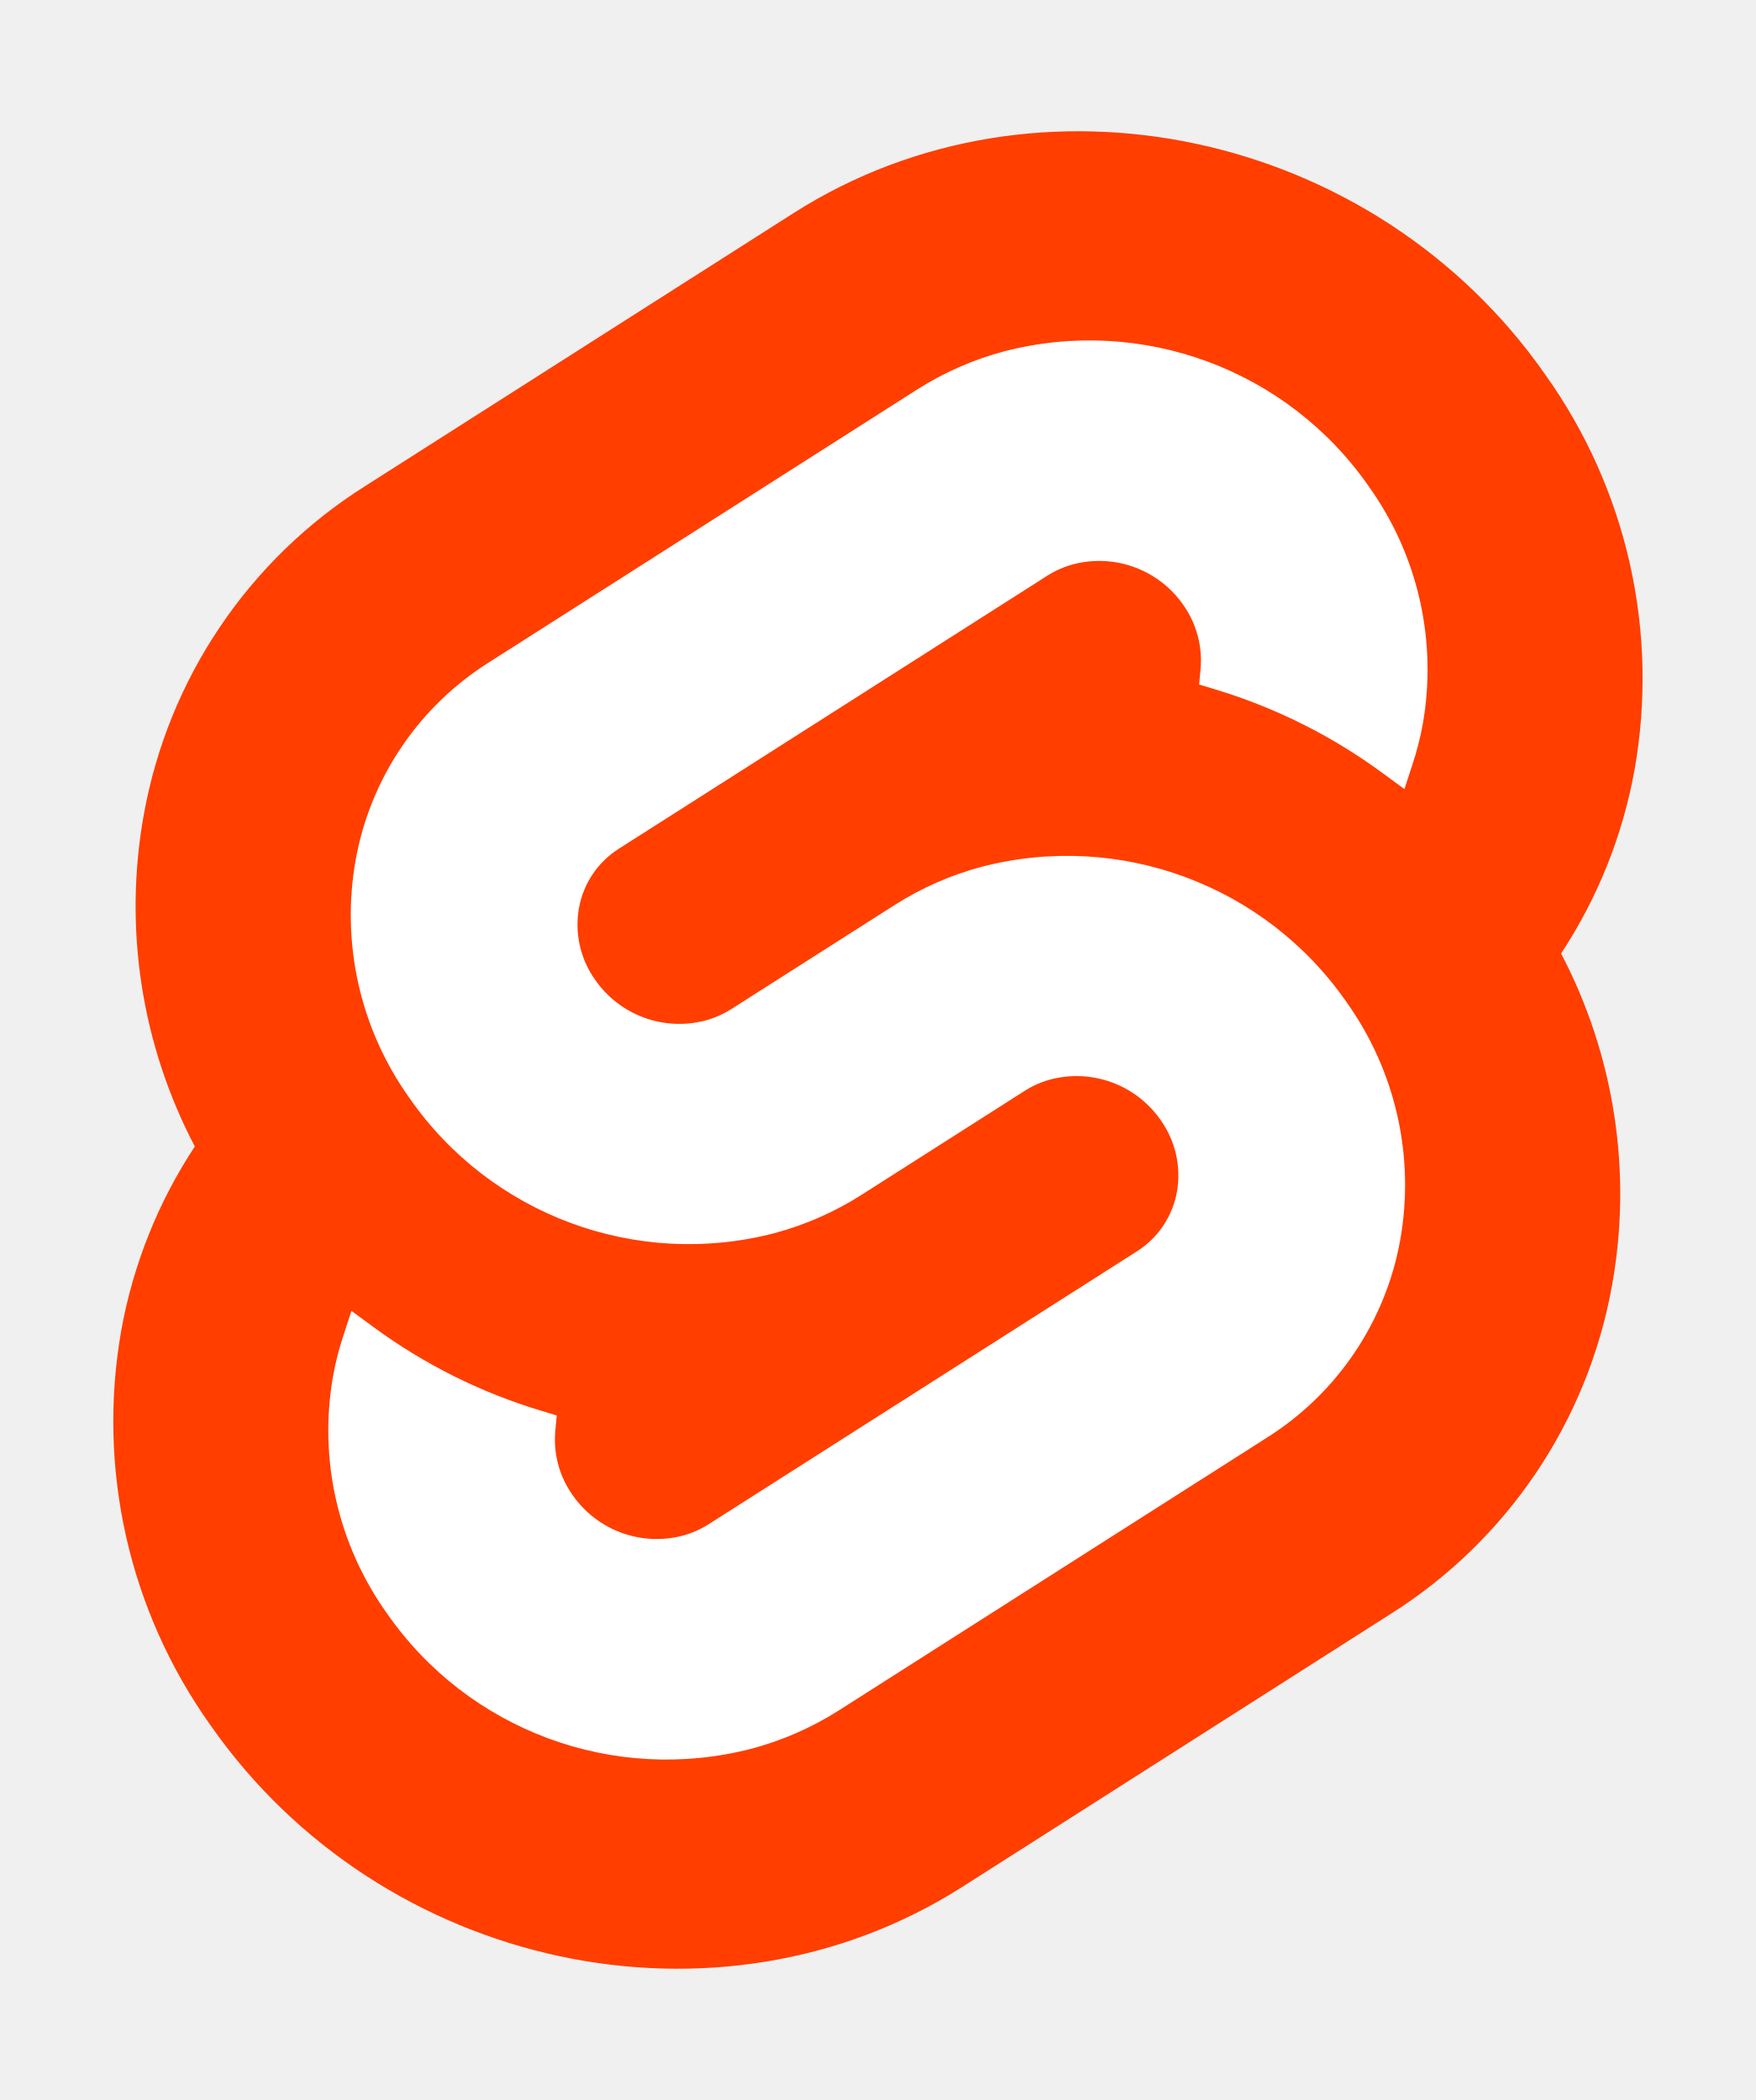
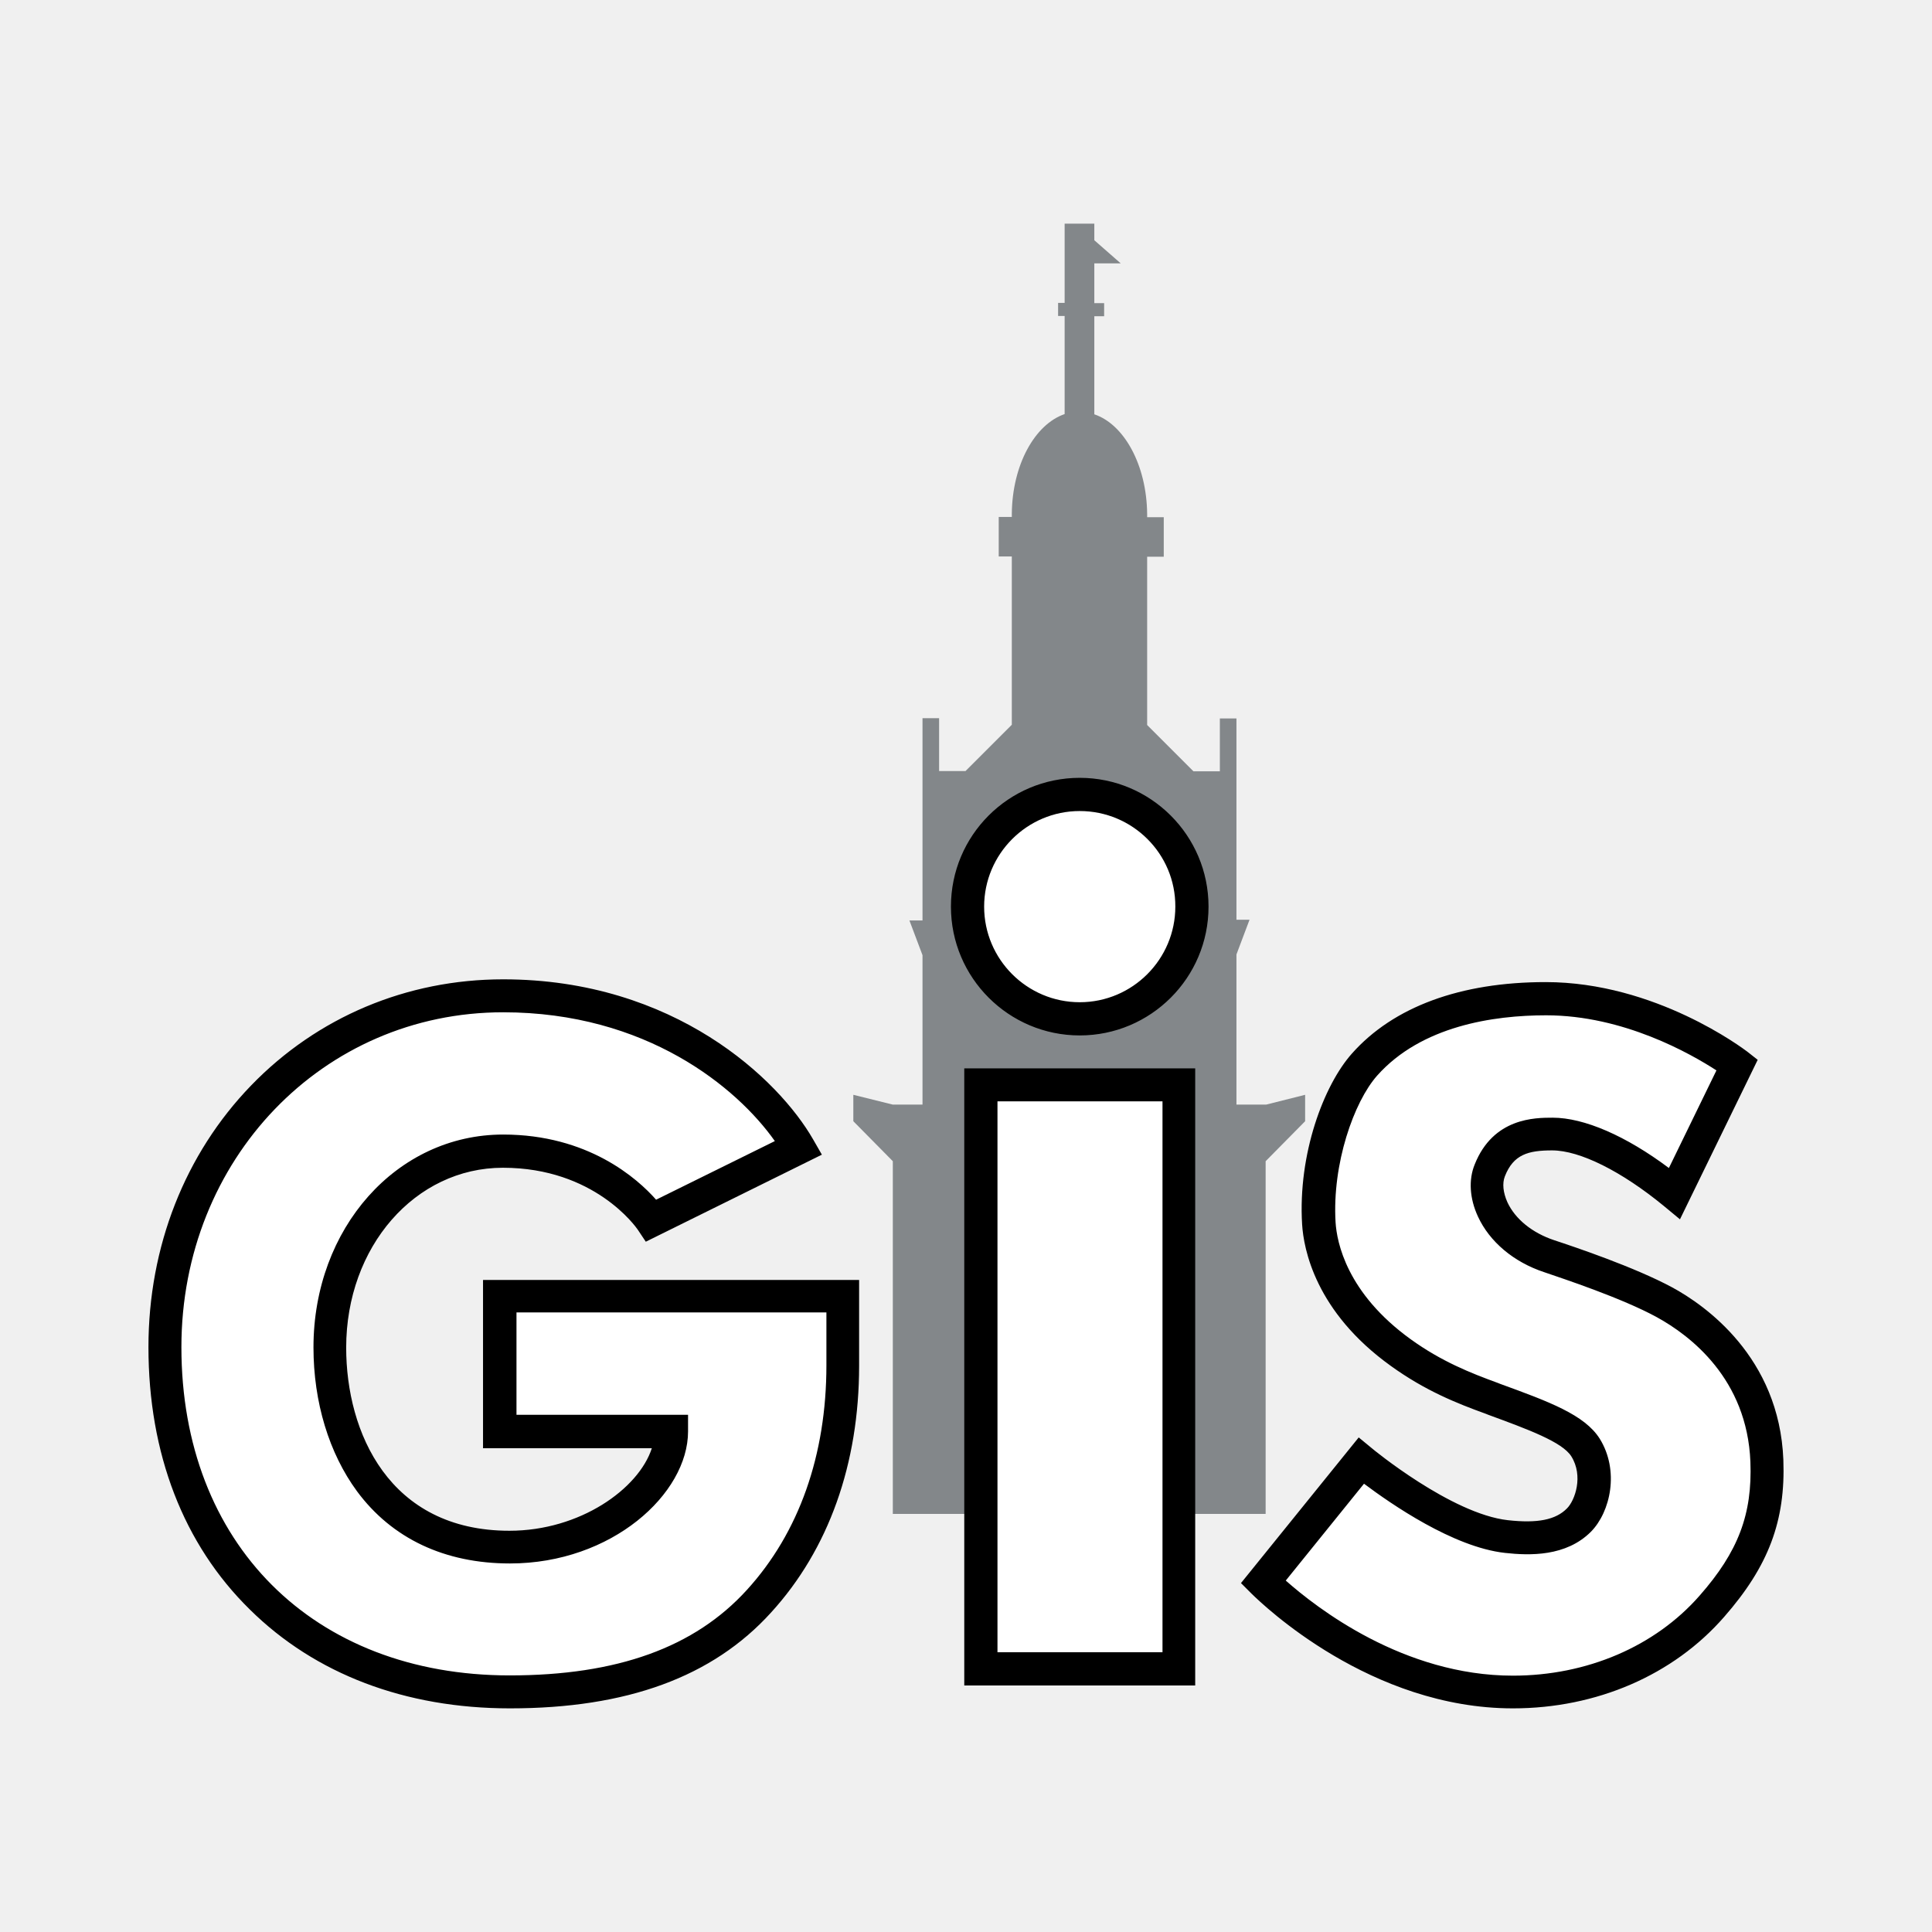
- <svg xmlns="http://www.w3.org/2000/svg" width="107" height="128" viewBox="0 0 107 128">
-   <path d="M94.157 22.819c-10.4-14.885-30.94-19.297-45.792-9.835L22.282 29.608A29.92 29.92 0 0 0 8.764 49.65a31.5 31.5 0 0 0 3.108 20.231 30 30 0 0 0-4.477 11.183 31.9 31.9 0 0 0 5.448 24.116c10.402 14.887 30.942 19.297 45.791 9.835l26.083-16.624A29.92 29.92 0 0 0 98.235 78.35a31.53 31.53 0 0 0-3.105-20.232 30 30 0 0 0 4.474-11.182 31.88 31.88 0 0 0-5.447-24.116" style="fill:#ff3e00" />
-   <path d="M45.817 106.582a20.72 20.72 0 0 1-22.237-8.243 19.17 19.17 0 0 1-3.277-14.503 18 18 0 0 1 .624-2.435l.49-1.498 1.337.981a33.6 33.6 0 0 0 10.203 5.098l.97.294-.09.968a5.85 5.85 0 0 0 1.052 3.878 6.24 6.24 0 0 0 6.695 2.485 5.8 5.8 0 0 0 1.603-.704L69.27 76.28a5.43 5.43 0 0 0 2.45-3.631 5.8 5.8 0 0 0-.987-4.371 6.24 6.24 0 0 0-6.698-2.487 5.7 5.7 0 0 0-1.6.704l-9.953 6.345a19 19 0 0 1-5.296 2.326 20.72 20.72 0 0 1-22.237-8.243 19.17 19.17 0 0 1-3.277-14.502 17.99 17.99 0 0 1 8.13-12.052l26.081-16.623a19 19 0 0 1 5.3-2.329 20.72 20.72 0 0 1 22.237 8.243 19.17 19.17 0 0 1 3.277 14.503 18 18 0 0 1-.624 2.435l-.49 1.498-1.337-.98a33.6 33.6 0 0 0-10.203-5.1l-.97-.294.09-.968a5.86 5.86 0 0 0-1.052-3.878 6.24 6.24 0 0 0-6.696-2.485 5.8 5.8 0 0 0-1.602.704L37.73 51.72a5.42 5.42 0 0 0-2.449 3.63 5.79 5.79 0 0 0 .986 4.372 6.24 6.24 0 0 0 6.698 2.486 5.8 5.8 0 0 0 1.602-.704l9.952-6.342a19 19 0 0 1 5.295-2.328 20.72 20.72 0 0 1 22.237 8.242 19.17 19.17 0 0 1 3.277 14.503 18 18 0 0 1-8.13 12.053l-26.081 16.622a19 19 0 0 1-5.3 2.328" style="fill:#fff" />
+ <svg xmlns="http://www.w3.org/2000/svg" viewBox="0 0 768 768" version="1.1" id="svg6" width="768" height="768">
+   <defs id="defs6" />
+   <style id="style1">.st0{fill:#4082BE;} .st1{fill:#83878A;} .st2{fill:#FFFFFF;}</style>
+   <g id="g1" transform="translate(52.41086,85.8)">
+     <path class="st1" d="m 450.9,353.3 h -11.8 v -59.7 l 5.2,-13.8 h -5.2 v -80 h -6.6 v 21 H 422 l -18.4,-18.4 v -66.9 h 6.6 v -15.7 h -6.6 v -1.3 c -0.2,-19.4 -9.1,-35.6 -21,-39.6 v -39 h 3.9 v -5.2 h -3.9 V 18.9 h 10.5 L 382.6,9.7 V 3.1 h -11.8 v 31.5 h -2.6 v 5.2 h 2.6 v 39 c -11.9,4.1 -20.8,20.2 -21,39.6 v 1.3 h -5.2 v 15.7 h 5.2 v 66.9 l -18.4,18.4 h -10.5 v -21 h -6.6 v 80.4 h -5.2 l 5.2,13.8 v 59.4 h -11.8 l -15.7,-3.9 v 10.5 l 15.7,15.9 V 516 H 450.7 V 375.8 l 15.7,-15.9 v -10.5 z" id="Layer_4" />
+     <g id="Layer_6">
+       <path class="st2" d="m 151.6,585.5 c -80.7,0 -138.4,-52.7 -138.4,-135.8 0,-79.1 59.1,-141 134.4,-141 64.6,0 104.3,38.7 117.6,61.6 l -58.5,30.2 c 0,0 -4.1,-6.8 -3.9,-6.6 -0.8,-1.2 -12.8,-19.7 -55.1,-19.7 -39.3,0 -68.9,32.4 -68.9,75.4 0,36.5 18.8,78 71.5,78 47.2,0 63,-28.9 61.1,-43.3 h -65 v -55.1 h 136.4 v 27.5 c 0,37.4 -11.5,69.8 -33.3,93.7 -23.9,26.5 -56.9,35.1 -97.9,35.1 z M 336.5,345.4 h 78.7 v 232.2 h -78.7 z" id="path3" />
+       <circle class="st2" cx="375.9" cy="274.6" r="44.6" id="circle3" />
+       <path class="st2" d="m 563.4,415 c -19.4,-8.1 -26,-18.3 -26.5,-22.4 -0.5,-4.3 -0.3,-10.4 3.7,-14.9 4.1,-4.7 11.8,-12.5 21.5,-12.5 19.5,0 32.8,9.9 38.1,14.7 2.1,1.8 4.2,3.6 6.4,5.2 l 5.3,3.8 26.2,-49.8 c -3.5,-3.3 -26.4,-28.9 -77.4,-28.9 -28.8,0 -52.6,5.2 -69.4,24.2 -15.7,17.8 -22.7,41.4 -19.6,66.4 1.8,14 8.8,34.3 32.6,51.4 12.9,9.3 27,15.2 37.4,19.5 3.2,1.3 7.1,3 8.5,3.7 6,3.3 12,5.2 17.3,6.9 12.9,4.1 12.7,9.5 14.2,20.7 0.6,4.9 -1.3,9.1 -2.6,11.8 -4.9,10.4 -14,11.8 -26.2,11.8 -22.8,0 -49.4,-18.1 -56.4,-24.9 l -7.9,-5.2 -38.9,46.8 c 4.5,4.5 45.3,43.7 99.3,43.7 31.3,0 60.2,-12.4 79.1,-34 15.8,-18 23.2,-41.1 20.3,-63.4 -6.9,-52.5 -49.2,-62.7 -65.3,-67.9 z" id="path4" />
+     </g>
+     <g id="Layer_3">
+       <path d="m 376.8,325.8 c -28.2,0 -51.2,-22.9 -51.2,-51.2 0,-28.3 22.9,-51.2 51.2,-51.2 28.2,0 51.2,22.9 51.2,51.2 0,28.3 -23,51.2 -51.2,51.2 z m 0,-89.2 c -21,0 -38,17.1 -38,38 0,21 17.1,38 38,38 21,0 38,-17.1 38,-38 0.1,-21 -17,-38 -38,-38 z M 150.3,593.3 C 108.7,593.3 72.9,579.7 46.9,554 20.5,528.1 6.6,492 6.6,449.7 c 0,-39.9 14.5,-76.8 40.8,-104 26.3,-27.2 61.9,-42.2 100.2,-42.2 68.2,0 109.6,39.9 123.2,63.6 l 3.5,6.1 -70,34.6 -3.2,-4.8 c -0.7,-1 -17.2,-24.6 -53.6,-24.6 -34.9,0 -62.3,31.4 -62.3,71.5 0,33.6 17,72.8 64.9,72.8 28.1,0 51.4,-16.7 56.6,-32.8 H 139.6 V 423 h 149.5 v 34.1 c 0,39 -12.1,73 -35,98.1 -23.2,25.6 -57.3,38.1 -103.8,38.1 z m -2.7,-276.7 c -71.7,0 -127.9,58.5 -127.9,133.1 0,78.1 52.4,130.5 130.5,130.5 42.7,0 73.5,-11.1 94.3,-34 20.7,-22.7 31.6,-53.6 31.6,-89.3 v -21 H 152.9 v 40.7 h 68.2 v 6.6 c 0,24.8 -30.3,52.5 -70.8,52.5 -25.9,0 -46.9,-9.9 -60.8,-28.7 -11.1,-15.1 -17.3,-35.4 -17.3,-57.2 0,-47.4 33.1,-84.6 75.4,-84.6 33.7,0 53.3,17.4 60.8,25.9 l 47.2,-23.3 c -15.1,-21.4 -51.2,-51.2 -108,-51.2 z M 422.7,584.2 H 330.9 V 338.9 h 91.8 z M 344.1,571 h 65.6 V 352 H 344.1 Z M 549,593.3 c -56.6,0 -99.2,-41 -103.9,-45.6 l -4.2,-4.2 46.8,-57.9 5.1,4.2 c 0.3,0.3 31.7,26.2 54.2,28.7 11.7,1.3 19,-0.1 23.5,-4.7 3.2,-3.2 6.6,-12.9 1.7,-20.7 -3.6,-5.7 -17.2,-10.7 -33,-16.5 l -1,-0.4 c -11.6,-4.2 -24.1,-9.2 -37.7,-19 -30.1,-21.6 -34.7,-46.6 -35.3,-56.3 -1.7,-28 8.6,-55.3 19.8,-67.9 16.5,-18.6 43.2,-28.4 77,-28.4 43.7,0 78.6,26.5 80.1,27.6 l 4.2,3.3 -30.9,63.4 -6.4,-5.3 c -16.8,-13.8 -33.4,-22.1 -44.4,-22.1 -9.5,0 -15.4,1.6 -18.8,10.3 -1.1,2.8 -0.7,6.5 1,10.3 3.1,6.7 9.9,12.2 18.6,15.1 7.9,2.6 32,10.7 47,18.8 12.7,6.9 42.5,27.5 44.1,68.5 0.9,24.3 -5.9,42.3 -23.5,62.4 -20.2,23.2 -50.8,36.4 -84,36.4 z m -90.3,-50.8 c 12.2,10.8 46.8,37.8 90.3,37.8 29.4,0 56.5,-11.6 74.2,-31.8 15.4,-17.5 21,-32.4 20.2,-53.2 -1.3,-33 -23.9,-50.2 -37.2,-57.5 -13.9,-7.6 -37.2,-15.3 -44.8,-17.9 -12.1,-4 -21.7,-12.1 -26.3,-22.1 -3.3,-7.1 -3.8,-14.6 -1.3,-20.7 7.4,-18.6 24,-18.6 31,-18.6 12.5,0 29.1,7.2 46.2,20 l 18.9,-38.8 c -10.2,-6.6 -36.9,-21.9 -67.7,-21.9 -20.9,0 -49.6,4.2 -67.2,24 -9.2,10.4 -17.9,35 -16.5,58.3 0.5,7.9 4.4,28.1 29.9,46.5 12.2,8.8 23.8,13.4 34.5,17.3 l 1,0.4 c 19.5,7.1 33.6,12.3 39.6,21.8 7.9,12.7 4.3,29.1 -3.5,37 -9.9,9.9 -24.3,9.5 -34.2,8.4 -20.6,-2.3 -45.3,-19.5 -56,-27.5 z" id="path5" />
+     </g>
+   </g>
</svg>
